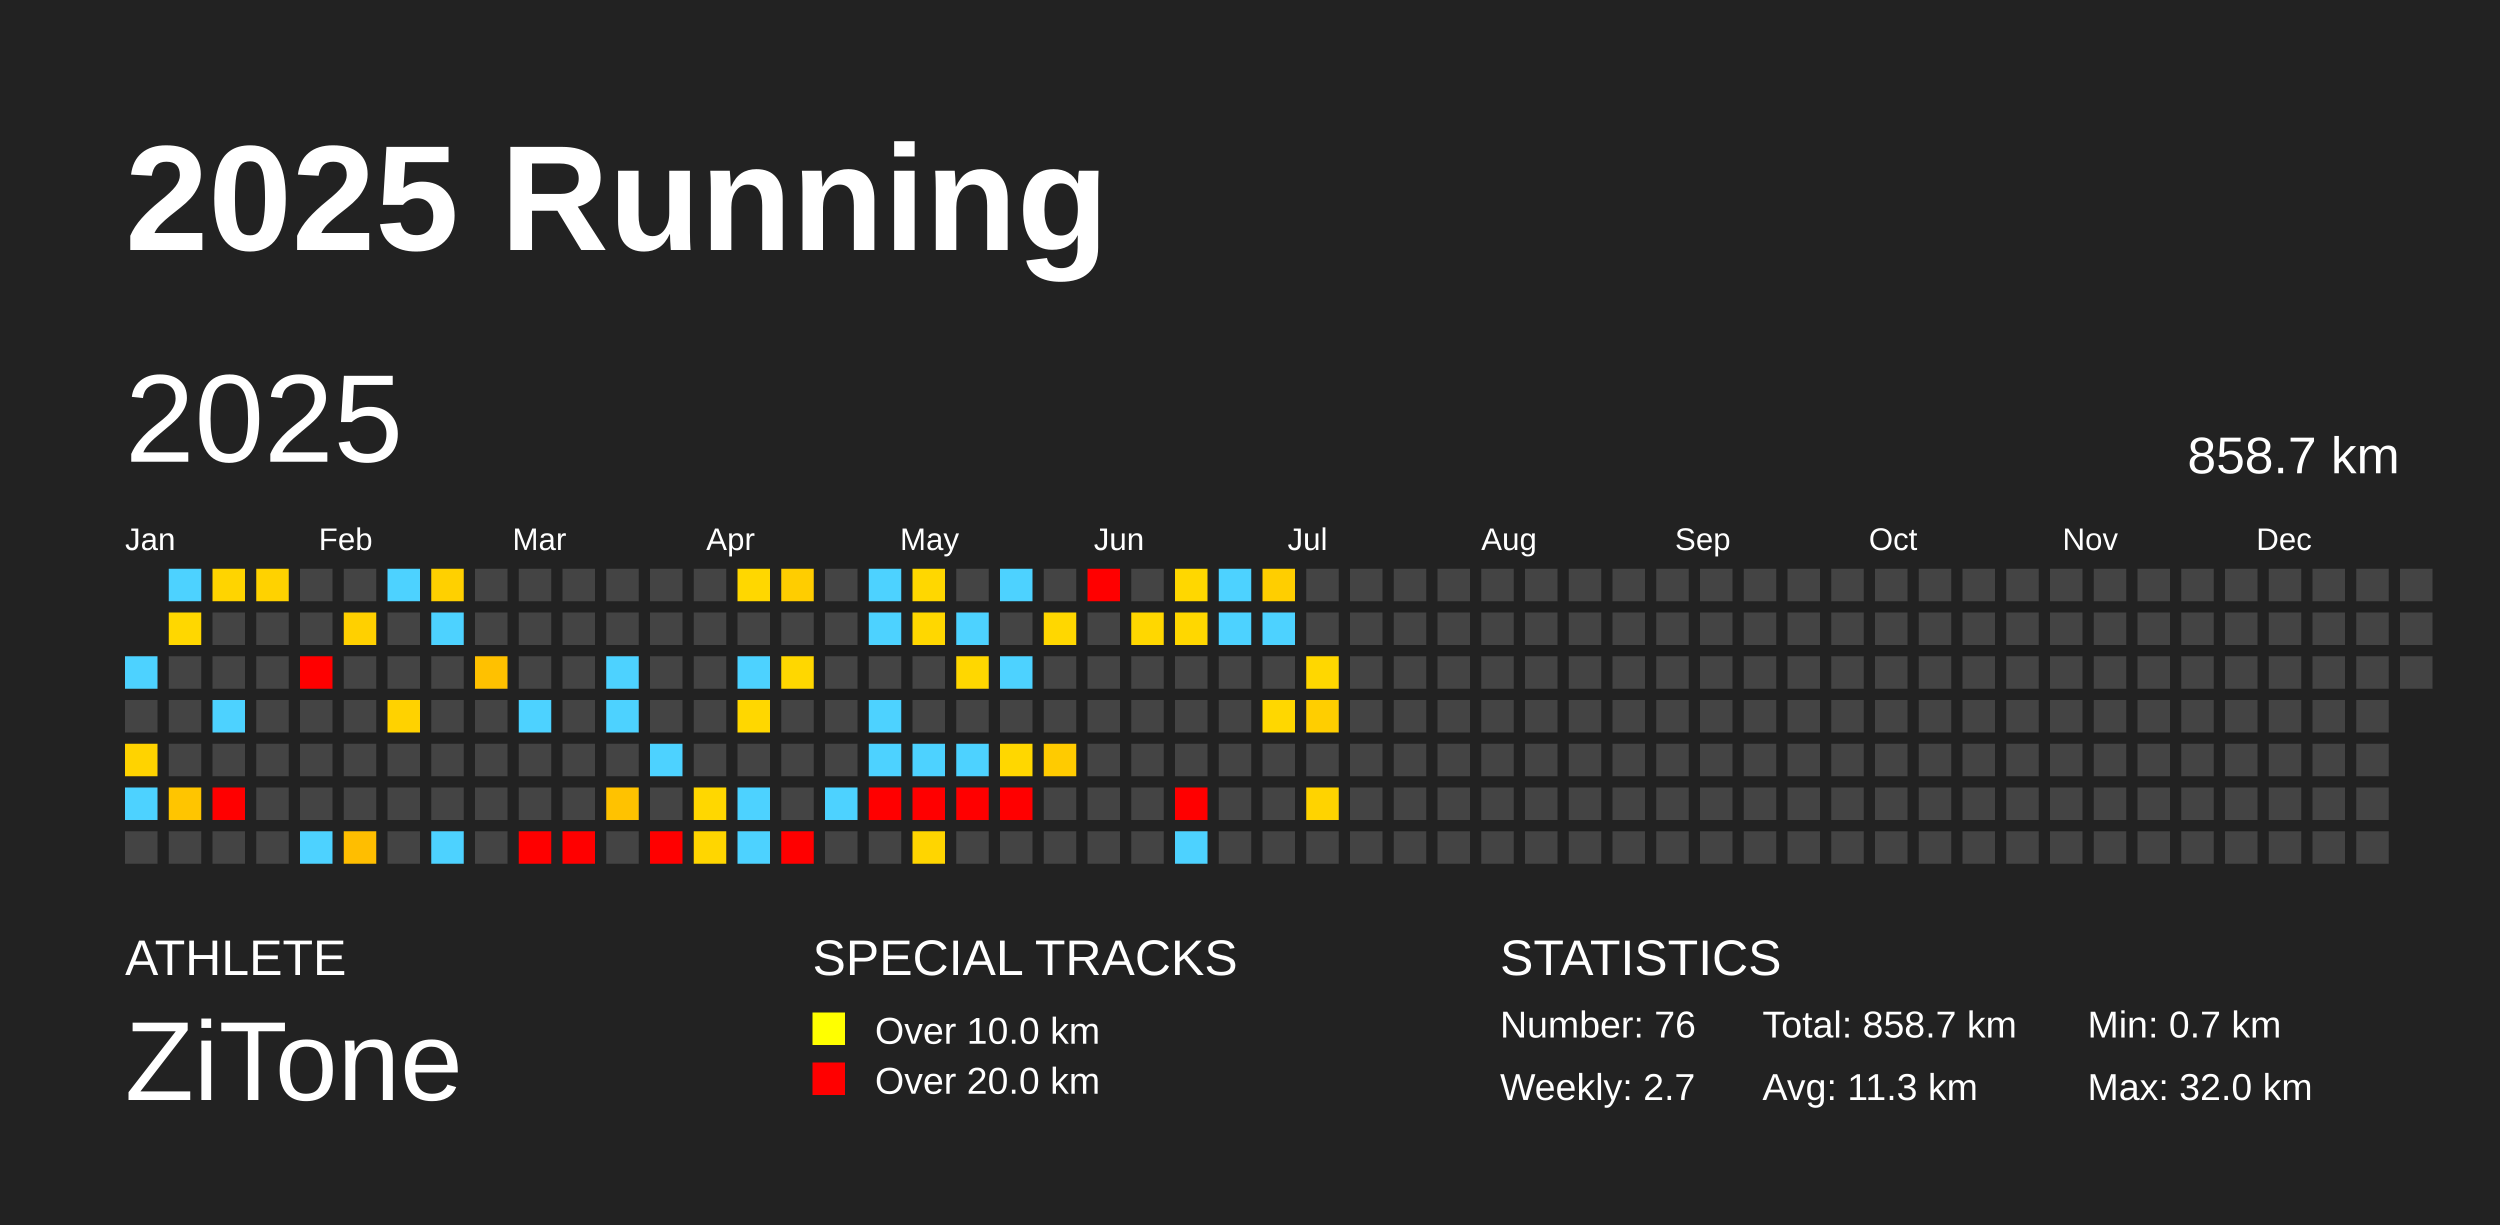
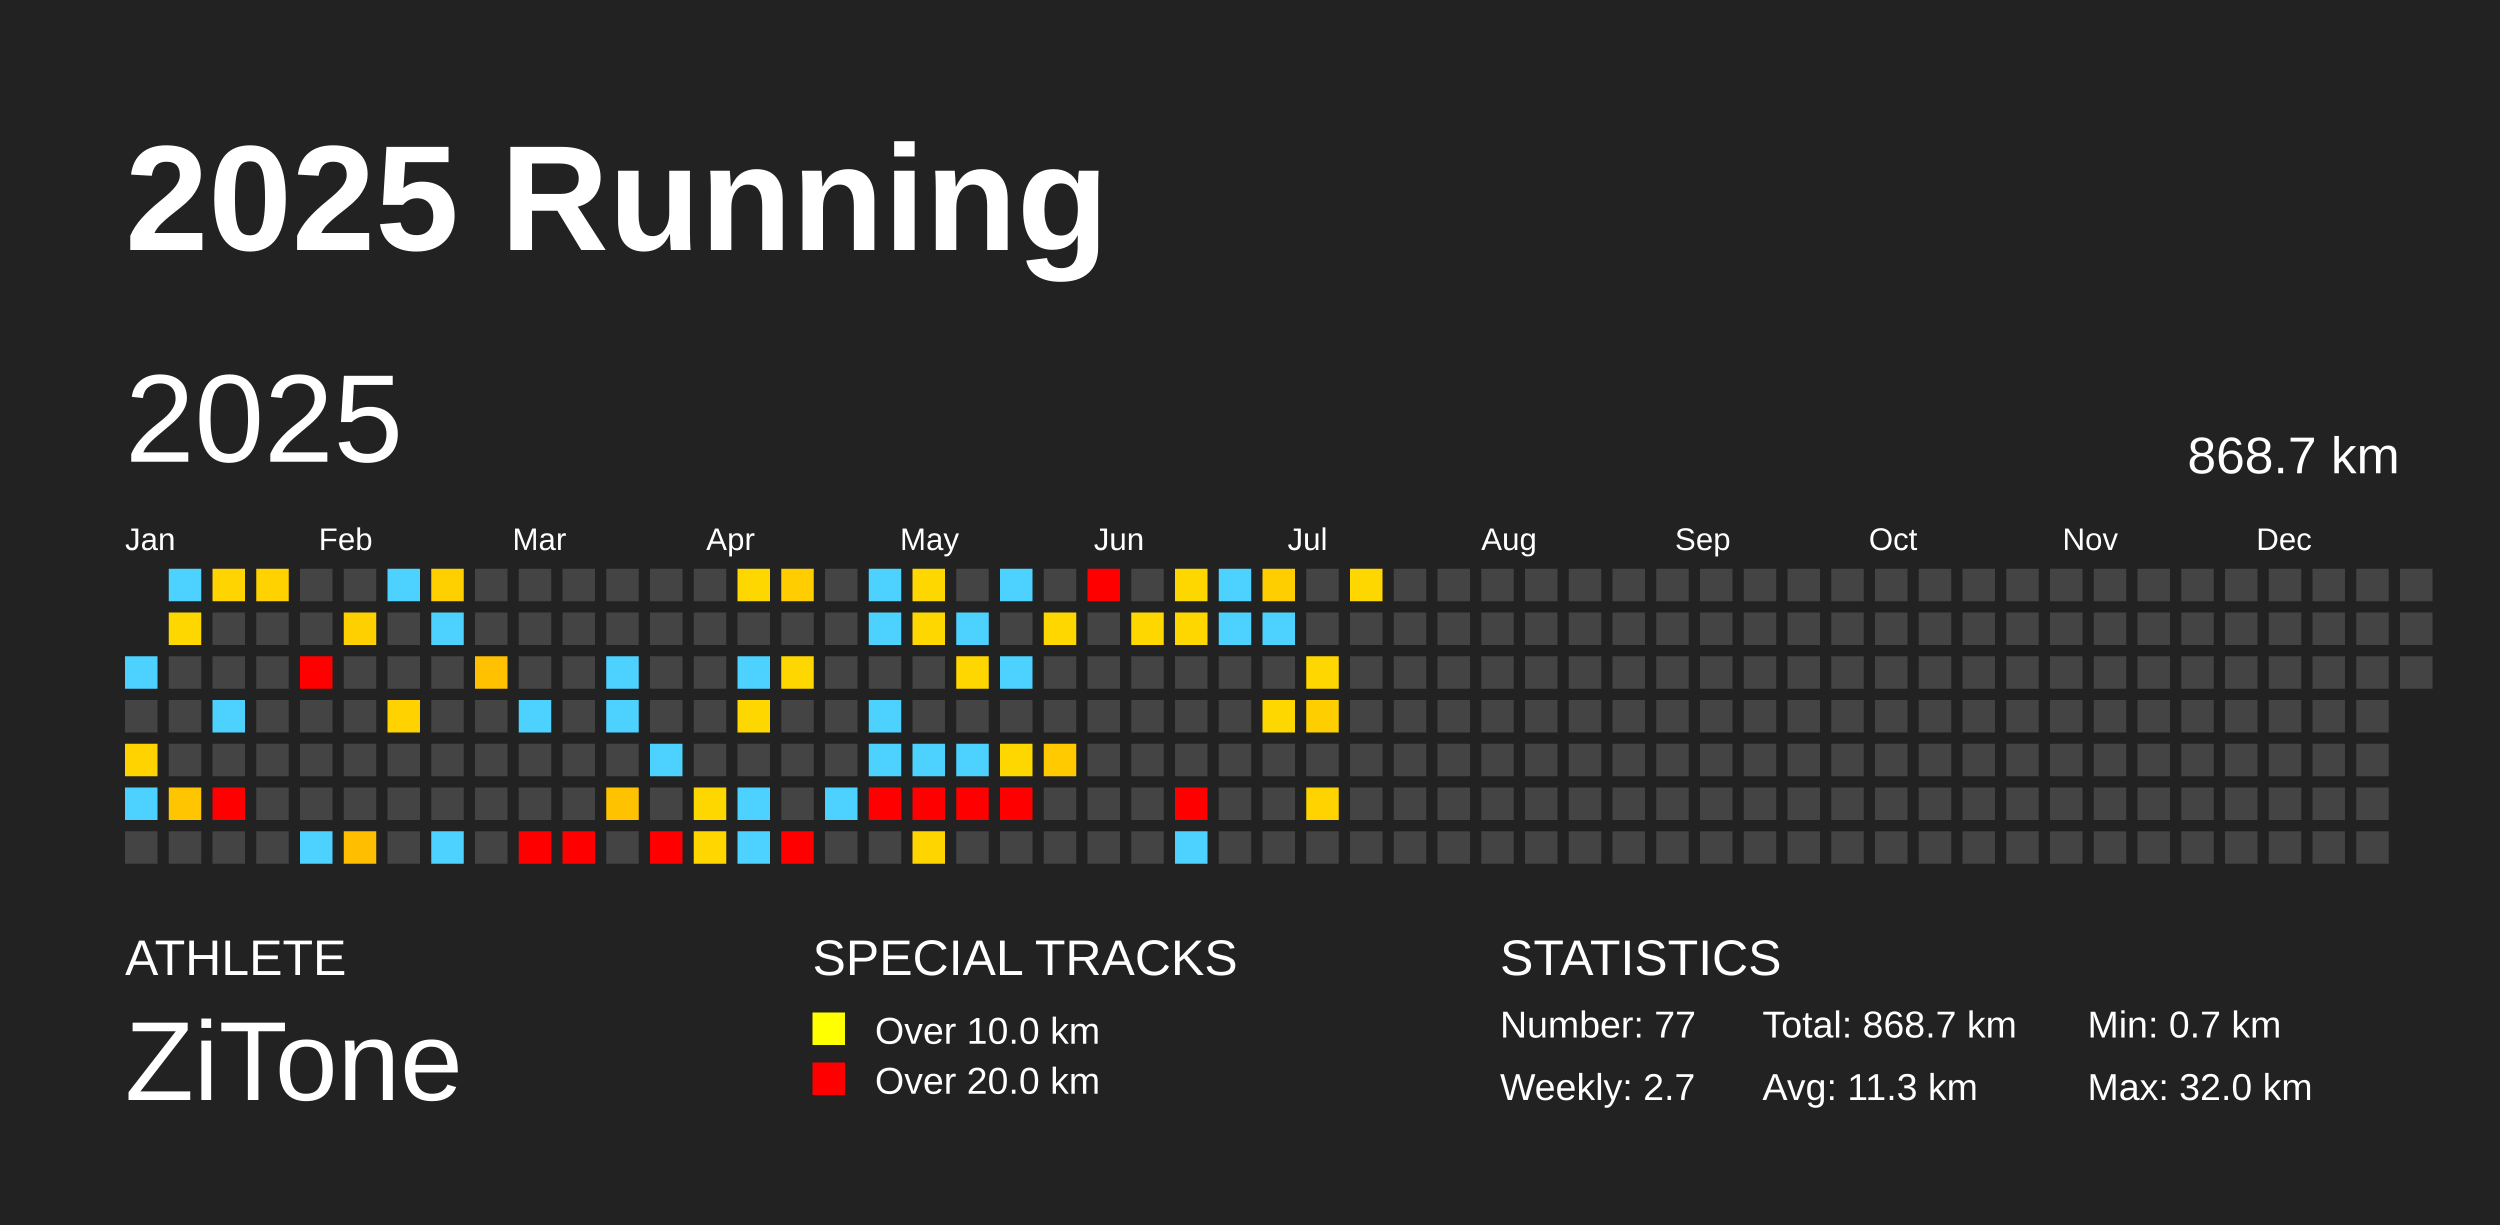
<svg xmlns="http://www.w3.org/2000/svg" baseProfile="full" height="98mm" version="1.1" viewBox="0,0,200,98" width="200mm">
  <defs />
  <rect fill="#222222" height="98" width="200" x="0" y="0" />
  <text fill="#FFFFFF" style="font-size:12px; font-family:Arial; font-weight:bold;" x="10" y="20">2025 Running</text>
  <text fill="#FFFFFF" style="font-size:4px; font-family:Arial" x="10" y="78">ATHLETE</text>
  <text fill="#FFFFFF" style="font-size:9px; font-family:Arial" x="10" y="88">ZiTone</text>
  <text fill="#FFFFFF" style="font-size:4px; font-family:Arial" x="65" y="78">SPECIAL TRACKS</text>
  <rect fill="yellow" height="2.6" width="2.6" x="65" y="81" />
  <text fill="#FFFFFF" style="font-size:3px; font-family:Arial" x="70" y="83.5">Over 10.0 km</text>
  <rect fill="red" height="2.6" width="2.6" x="65" y="85" />
  <text fill="#FFFFFF" style="font-size:3px; font-family:Arial" x="70" y="87.5">Over 20.0 km</text>
  <text fill="#FFFFFF" style="font-size:4px; font-family:Arial" x="120" y="78">STATISTICS</text>
-   <text fill="#FFFFFF" style="font-size:3px; font-family:Arial" x="120" y="83">Number: 76</text>
+   <text fill="#FFFFFF" style="font-size:3px; font-family:Arial" x="120" y="83">Number: 77</text>
  <text fill="#FFFFFF" style="font-size:3px; font-family:Arial" x="120" y="88">Weekly: 2.7</text>
-   <text fill="#FFFFFF" style="font-size:3px; font-family:Arial" x="141" y="83">Total: 858.7 km</text>
+   <text fill="#FFFFFF" style="font-size:3px; font-family:Arial" x="141" y="83">Total: 868.7 km</text>
  <text fill="#FFFFFF" style="font-size:3px; font-family:Arial" x="141" y="88">Avg: 11.3 km</text>
  <text fill="#FFFFFF" style="font-size:3px; font-family:Arial" x="167" y="83">Min: 0.7 km</text>
  <text fill="#FFFFFF" style="font-size:3px; font-family:Arial" x="167" y="88">Max: 32.0 km</text>
  <text dominant-baseline="hanging" fill="#FFFFFF" style="font-size:10.0px; font-family:Arial;" x="10" y="30">2025</text>
-   <text dominant-baseline="hanging" fill="#FFFFFF" style="font-size:4.125px; font-family:Arial;" x="175" y="35">858.7 km</text>
+   <text dominant-baseline="hanging" fill="#FFFFFF" style="font-size:4.125px; font-family:Arial;" x="175" y="35">868.7 km</text>
  <text fill="#FFFFFF" style="font-size:2.5px; font-family:Arial" x="10.0" y="44">Jan</text>
  <text fill="#FFFFFF" style="font-size:2.5px; font-family:Arial" x="25.5" y="44">Feb</text>
  <text fill="#FFFFFF" style="font-size:2.5px; font-family:Arial" x="41.0" y="44">Mar</text>
  <text fill="#FFFFFF" style="font-size:2.5px; font-family:Arial" x="56.5" y="44">Apr</text>
  <text fill="#FFFFFF" style="font-size:2.5px; font-family:Arial" x="72.0" y="44">May</text>
  <text fill="#FFFFFF" style="font-size:2.5px; font-family:Arial" x="87.5" y="44">Jun</text>
  <text fill="#FFFFFF" style="font-size:2.5px; font-family:Arial" x="103.0" y="44">Jul</text>
  <text fill="#FFFFFF" style="font-size:2.5px; font-family:Arial" x="118.5" y="44">Aug</text>
  <text fill="#FFFFFF" style="font-size:2.5px; font-family:Arial" x="134.0" y="44">Sep</text>
  <text fill="#FFFFFF" style="font-size:2.5px; font-family:Arial" x="149.5" y="44">Oct</text>
  <text fill="#FFFFFF" style="font-size:2.5px; font-family:Arial" x="165.0" y="44">Nov</text>
  <text fill="#FFFFFF" style="font-size:2.5px; font-family:Arial" x="180.5" y="44">Dec</text>
  <rect fill="#4dd2ff" height="2.6" width="2.6" x="10.0" y="52.5" />
  <rect fill="#444444" height="2.6" width="2.6" x="10.0" y="56.0" />
  <rect fill="#ffd300" height="2.6" width="2.6" x="10.0" y="59.5" />
  <rect fill="#4dd2ff" height="2.6" width="2.6" x="10.0" y="63.0" />
  <rect fill="#444444" height="2.6" width="2.6" x="10.0" y="66.5" />
  <rect fill="#4dd2ff" height="2.6" width="2.6" x="13.5" y="45.5" />
  <rect fill="#ffd700" height="2.6" width="2.6" x="13.5" y="49.0" />
  <rect fill="#444444" height="2.6" width="2.6" x="13.5" y="52.5" />
  <rect fill="#444444" height="2.6" width="2.6" x="13.5" y="56.0" />
  <rect fill="#444444" height="2.6" width="2.6" x="13.5" y="59.5" />
  <rect fill="#ffc500" height="2.6" width="2.6" x="13.5" y="63.0" />
  <rect fill="#444444" height="2.6" width="2.6" x="13.5" y="66.5" />
  <rect fill="#ffd400" height="2.6" width="2.6" x="17.0" y="45.5" />
  <rect fill="#444444" height="2.6" width="2.6" x="17.0" y="49.0" />
  <rect fill="#444444" height="2.6" width="2.6" x="17.0" y="52.5" />
  <rect fill="#4dd2ff" height="2.6" width="2.6" x="17.0" y="56.0" />
  <rect fill="#444444" height="2.6" width="2.6" x="17.0" y="59.5" />
  <rect fill="red" height="2.6" width="2.6" x="17.0" y="63.0" />
  <rect fill="#444444" height="2.6" width="2.6" x="17.0" y="66.5" />
  <rect fill="#ffd200" height="2.6" width="2.6" x="20.5" y="45.5" />
  <rect fill="#444444" height="2.6" width="2.6" x="20.5" y="49.0" />
  <rect fill="#444444" height="2.6" width="2.6" x="20.5" y="52.5" />
  <rect fill="#444444" height="2.6" width="2.6" x="20.5" y="56.0" />
  <rect fill="#444444" height="2.6" width="2.6" x="20.5" y="59.5" />
  <rect fill="#444444" height="2.6" width="2.6" x="20.5" y="63.0" />
  <rect fill="#444444" height="2.6" width="2.6" x="20.5" y="66.5" />
  <rect fill="#444444" height="2.6" width="2.6" x="24.0" y="45.5" />
  <rect fill="#444444" height="2.6" width="2.6" x="24.0" y="49.0" />
  <rect fill="red" height="2.6" width="2.6" x="24.0" y="52.5" />
  <rect fill="#444444" height="2.6" width="2.6" x="24.0" y="56.0" />
  <rect fill="#444444" height="2.6" width="2.6" x="24.0" y="59.5" />
  <rect fill="#444444" height="2.6" width="2.6" x="24.0" y="63.0" />
  <rect fill="#4dd2ff" height="2.6" width="2.6" x="24.0" y="66.5" />
  <rect fill="#444444" height="2.6" width="2.6" x="27.5" y="45.5" />
  <rect fill="#ffd000" height="2.6" width="2.6" x="27.5" y="49.0" />
  <rect fill="#444444" height="2.6" width="2.6" x="27.5" y="52.5" />
  <rect fill="#444444" height="2.6" width="2.6" x="27.5" y="56.0" />
  <rect fill="#444444" height="2.6" width="2.6" x="27.5" y="59.5" />
  <rect fill="#444444" height="2.6" width="2.6" x="27.5" y="63.0" />
  <rect fill="#ffbe00" height="2.6" width="2.6" x="27.5" y="66.5" />
  <rect fill="#4dd2ff" height="2.6" width="2.6" x="31.0" y="45.5" />
  <rect fill="#444444" height="2.6" width="2.6" x="31.0" y="49.0" />
  <rect fill="#444444" height="2.6" width="2.6" x="31.0" y="52.5" />
  <rect fill="#ffd200" height="2.6" width="2.6" x="31.0" y="56.0" />
  <rect fill="#444444" height="2.6" width="2.6" x="31.0" y="59.5" />
  <rect fill="#444444" height="2.6" width="2.6" x="31.0" y="63.0" />
  <rect fill="#444444" height="2.6" width="2.6" x="31.0" y="66.5" />
  <rect fill="#ffd000" height="2.6" width="2.6" x="34.5" y="45.5" />
  <rect fill="#4dd2ff" height="2.6" width="2.6" x="34.5" y="49.0" />
  <rect fill="#444444" height="2.6" width="2.6" x="34.5" y="52.5" />
  <rect fill="#444444" height="2.6" width="2.6" x="34.5" y="56.0" />
  <rect fill="#444444" height="2.6" width="2.6" x="34.5" y="59.5" />
  <rect fill="#444444" height="2.6" width="2.6" x="34.5" y="63.0" />
  <rect fill="#4dd2ff" height="2.6" width="2.6" x="34.5" y="66.5" />
  <rect fill="#444444" height="2.6" width="2.6" x="38.0" y="45.5" />
  <rect fill="#444444" height="2.6" width="2.6" x="38.0" y="49.0" />
  <rect fill="#ffc100" height="2.6" width="2.6" x="38.0" y="52.5" />
  <rect fill="#444444" height="2.6" width="2.6" x="38.0" y="56.0" />
  <rect fill="#444444" height="2.6" width="2.6" x="38.0" y="59.5" />
  <rect fill="#444444" height="2.6" width="2.6" x="38.0" y="63.0" />
  <rect fill="#444444" height="2.6" width="2.6" x="38.0" y="66.5" />
  <rect fill="#444444" height="2.6" width="2.6" x="41.5" y="45.5" />
  <rect fill="#444444" height="2.6" width="2.6" x="41.5" y="49.0" />
  <rect fill="#444444" height="2.6" width="2.6" x="41.5" y="52.5" />
  <rect fill="#4dd2ff" height="2.6" width="2.6" x="41.5" y="56.0" />
  <rect fill="#444444" height="2.6" width="2.6" x="41.5" y="59.5" />
  <rect fill="#444444" height="2.6" width="2.6" x="41.5" y="63.0" />
  <rect fill="red" height="2.6" width="2.6" x="41.5" y="66.5" />
  <rect fill="#444444" height="2.6" width="2.6" x="45.0" y="45.5" />
  <rect fill="#444444" height="2.6" width="2.6" x="45.0" y="49.0" />
  <rect fill="#444444" height="2.6" width="2.6" x="45.0" y="52.5" />
  <rect fill="#444444" height="2.6" width="2.6" x="45.0" y="56.0" />
  <rect fill="#444444" height="2.6" width="2.6" x="45.0" y="59.5" />
  <rect fill="#444444" height="2.6" width="2.6" x="45.0" y="63.0" />
  <rect fill="red" height="2.6" width="2.6" x="45.0" y="66.5" />
  <rect fill="#444444" height="2.6" width="2.6" x="48.5" y="45.5" />
  <rect fill="#444444" height="2.6" width="2.6" x="48.5" y="49.0" />
  <rect fill="#4dd2ff" height="2.6" width="2.6" x="48.5" y="52.5" />
  <rect fill="#4dd2ff" height="2.6" width="2.6" x="48.5" y="56.0" />
  <rect fill="#444444" height="2.6" width="2.6" x="48.5" y="59.5" />
  <rect fill="#ffc200" height="2.6" width="2.6" x="48.5" y="63.0" />
  <rect fill="#444444" height="2.6" width="2.6" x="48.5" y="66.5" />
  <rect fill="#444444" height="2.6" width="2.6" x="52.0" y="45.5" />
  <rect fill="#444444" height="2.6" width="2.6" x="52.0" y="49.0" />
  <rect fill="#444444" height="2.6" width="2.6" x="52.0" y="52.5" />
  <rect fill="#444444" height="2.6" width="2.6" x="52.0" y="56.0" />
  <rect fill="#4dd2ff" height="2.6" width="2.6" x="52.0" y="59.5" />
  <rect fill="#444444" height="2.6" width="2.6" x="52.0" y="63.0" />
  <rect fill="red" height="2.6" width="2.6" x="52.0" y="66.5" />
  <rect fill="#444444" height="2.6" width="2.6" x="55.5" y="45.5" />
  <rect fill="#444444" height="2.6" width="2.6" x="55.5" y="49.0" />
  <rect fill="#444444" height="2.6" width="2.6" x="55.5" y="52.5" />
  <rect fill="#444444" height="2.6" width="2.6" x="55.5" y="56.0" />
  <rect fill="#444444" height="2.6" width="2.6" x="55.5" y="59.5" />
  <rect fill="#ffd700" height="2.6" width="2.6" x="55.5" y="63.0" />
  <rect fill="#ffd600" height="2.6" width="2.6" x="55.5" y="66.5" />
  <rect fill="#ffd700" height="2.6" width="2.6" x="59.0" y="45.5" />
  <rect fill="#444444" height="2.6" width="2.6" x="59.0" y="49.0" />
  <rect fill="#4dd2ff" height="2.6" width="2.6" x="59.0" y="52.5" />
  <rect fill="#ffd700" height="2.6" width="2.6" x="59.0" y="56.0" />
  <rect fill="#444444" height="2.6" width="2.6" x="59.0" y="59.5" />
  <rect fill="#4dd2ff" height="2.6" width="2.6" x="59.0" y="63.0" />
  <rect fill="#4dd2ff" height="2.6" width="2.6" x="59.0" y="66.5" />
  <rect fill="#ffcd00" height="2.6" width="2.6" x="62.5" y="45.5" />
  <rect fill="#444444" height="2.6" width="2.6" x="62.5" y="49.0" />
  <rect fill="#ffd700" height="2.6" width="2.6" x="62.5" y="52.5" />
  <rect fill="#444444" height="2.6" width="2.6" x="62.5" y="56.0" />
  <rect fill="#444444" height="2.6" width="2.6" x="62.5" y="59.5" />
  <rect fill="#444444" height="2.6" width="2.6" x="62.5" y="63.0" />
  <rect fill="red" height="2.6" width="2.6" x="62.5" y="66.5" />
  <rect fill="#444444" height="2.6" width="2.6" x="66.0" y="45.5" />
  <rect fill="#444444" height="2.6" width="2.6" x="66.0" y="49.0" />
  <rect fill="#444444" height="2.6" width="2.6" x="66.0" y="52.5" />
  <rect fill="#444444" height="2.6" width="2.6" x="66.0" y="56.0" />
  <rect fill="#444444" height="2.6" width="2.6" x="66.0" y="59.5" />
  <rect fill="#4dd2ff" height="2.6" width="2.6" x="66.0" y="63.0" />
  <rect fill="#444444" height="2.6" width="2.6" x="66.0" y="66.5" />
  <rect fill="#4dd2ff" height="2.6" width="2.6" x="69.5" y="45.5" />
  <rect fill="#4dd2ff" height="2.6" width="2.6" x="69.5" y="49.0" />
  <rect fill="#444444" height="2.6" width="2.6" x="69.5" y="52.5" />
  <rect fill="#4dd2ff" height="2.6" width="2.6" x="69.5" y="56.0" />
  <rect fill="#4dd2ff" height="2.6" width="2.6" x="69.5" y="59.5" />
  <rect fill="red" height="2.6" width="2.6" x="69.5" y="63.0" />
  <rect fill="#444444" height="2.6" width="2.6" x="69.5" y="66.5" />
  <rect fill="#ffd700" height="2.6" width="2.6" x="73.0" y="45.5" />
  <rect fill="#ffd700" height="2.6" width="2.6" x="73.0" y="49.0" />
  <rect fill="#444444" height="2.6" width="2.6" x="73.0" y="52.5" />
  <rect fill="#444444" height="2.6" width="2.6" x="73.0" y="56.0" />
  <rect fill="#4dd2ff" height="2.6" width="2.6" x="73.0" y="59.5" />
  <rect fill="red" height="2.6" width="2.6" x="73.0" y="63.0" />
  <rect fill="#ffd500" height="2.6" width="2.6" x="73.0" y="66.5" />
  <rect fill="#444444" height="2.6" width="2.6" x="76.5" y="45.5" />
  <rect fill="#4dd2ff" height="2.6" width="2.6" x="76.5" y="49.0" />
  <rect fill="#ffd700" height="2.6" width="2.6" x="76.5" y="52.5" />
  <rect fill="#444444" height="2.6" width="2.6" x="76.5" y="56.0" />
  <rect fill="#4dd2ff" height="2.6" width="2.6" x="76.5" y="59.5" />
  <rect fill="red" height="2.6" width="2.6" x="76.5" y="63.0" />
  <rect fill="#444444" height="2.6" width="2.6" x="76.5" y="66.5" />
  <rect fill="#4dd2ff" height="2.6" width="2.6" x="80.0" y="45.5" />
  <rect fill="#444444" height="2.6" width="2.6" x="80.0" y="49.0" />
  <rect fill="#4dd2ff" height="2.6" width="2.6" x="80.0" y="52.5" />
  <rect fill="#444444" height="2.6" width="2.6" x="80.0" y="56.0" />
  <rect fill="#ffd700" height="2.6" width="2.6" x="80.0" y="59.5" />
  <rect fill="red" height="2.6" width="2.6" x="80.0" y="63.0" />
  <rect fill="#444444" height="2.6" width="2.6" x="80.0" y="66.5" />
  <rect fill="#444444" height="2.6" width="2.6" x="83.5" y="45.5" />
  <rect fill="#ffd700" height="2.6" width="2.6" x="83.5" y="49.0" />
  <rect fill="#444444" height="2.6" width="2.6" x="83.5" y="52.5" />
  <rect fill="#444444" height="2.6" width="2.6" x="83.5" y="56.0" />
  <rect fill="#ffcb00" height="2.6" width="2.6" x="83.5" y="59.5" />
  <rect fill="#444444" height="2.6" width="2.6" x="83.5" y="63.0" />
  <rect fill="#444444" height="2.6" width="2.6" x="83.5" y="66.5" />
  <rect fill="red" height="2.6" width="2.6" x="87.0" y="45.5" />
  <rect fill="#444444" height="2.6" width="2.6" x="87.0" y="49.0" />
  <rect fill="#444444" height="2.6" width="2.6" x="87.0" y="52.5" />
  <rect fill="#444444" height="2.6" width="2.6" x="87.0" y="56.0" />
  <rect fill="#444444" height="2.6" width="2.6" x="87.0" y="59.5" />
  <rect fill="#444444" height="2.6" width="2.6" x="87.0" y="63.0" />
  <rect fill="#444444" height="2.6" width="2.6" x="87.0" y="66.5" />
  <rect fill="#444444" height="2.6" width="2.6" x="90.5" y="45.5" />
  <rect fill="#ffd700" height="2.6" width="2.6" x="90.5" y="49.0" />
  <rect fill="#444444" height="2.6" width="2.6" x="90.5" y="52.5" />
  <rect fill="#444444" height="2.6" width="2.6" x="90.5" y="56.0" />
  <rect fill="#444444" height="2.6" width="2.6" x="90.5" y="59.5" />
  <rect fill="#444444" height="2.6" width="2.6" x="90.5" y="63.0" />
  <rect fill="#444444" height="2.6" width="2.6" x="90.5" y="66.5" />
  <rect fill="#ffd700" height="2.6" width="2.6" x="94.0" y="45.5" />
  <rect fill="#ffd700" height="2.6" width="2.6" x="94.0" y="49.0" />
  <rect fill="#444444" height="2.6" width="2.6" x="94.0" y="52.5" />
  <rect fill="#444444" height="2.6" width="2.6" x="94.0" y="56.0" />
  <rect fill="#444444" height="2.6" width="2.6" x="94.0" y="59.5" />
  <rect fill="red" height="2.6" width="2.6" x="94.0" y="63.0" />
  <rect fill="#4dd2ff" height="2.6" width="2.6" x="94.0" y="66.5" />
  <rect fill="#4dd2ff" height="2.6" width="2.6" x="97.5" y="45.5" />
  <rect fill="#4dd2ff" height="2.6" width="2.6" x="97.5" y="49.0" />
  <rect fill="#444444" height="2.6" width="2.6" x="97.5" y="52.5" />
  <rect fill="#444444" height="2.6" width="2.6" x="97.5" y="56.0" />
  <rect fill="#444444" height="2.6" width="2.6" x="97.5" y="59.5" />
  <rect fill="#444444" height="2.6" width="2.6" x="97.5" y="63.0" />
  <rect fill="#444444" height="2.6" width="2.6" x="97.5" y="66.5" />
  <rect fill="#ffce00" height="2.6" width="2.6" x="101.0" y="45.5" />
  <rect fill="#4dd2ff" height="2.6" width="2.6" x="101.0" y="49.0" />
  <rect fill="#444444" height="2.6" width="2.6" x="101.0" y="52.5" />
  <rect fill="#ffd700" height="2.6" width="2.6" x="101.0" y="56.0" />
  <rect fill="#444444" height="2.6" width="2.6" x="101.0" y="59.5" />
  <rect fill="#444444" height="2.6" width="2.6" x="101.0" y="63.0" />
  <rect fill="#444444" height="2.6" width="2.6" x="101.0" y="66.5" />
  <rect fill="#444444" height="2.6" width="2.6" x="104.5" y="45.5" />
  <rect fill="#444444" height="2.6" width="2.6" x="104.5" y="49.0" />
  <rect fill="#ffd700" height="2.6" width="2.6" x="104.5" y="52.5" />
  <rect fill="#ffce00" height="2.6" width="2.6" x="104.5" y="56.0" />
  <rect fill="#444444" height="2.6" width="2.6" x="104.5" y="59.5" />
  <rect fill="#ffd300" height="2.6" width="2.6" x="104.5" y="63.0" />
  <rect fill="#444444" height="2.6" width="2.6" x="104.5" y="66.5" />
-   <rect fill="#444444" height="2.6" width="2.6" x="108.0" y="45.5" />
+   <rect fill="#ffd700" height="2.6" width="2.6" x="108.0" y="45.5" />
  <rect fill="#444444" height="2.6" width="2.6" x="108.0" y="49.0" />
  <rect fill="#444444" height="2.6" width="2.6" x="108.0" y="52.5" />
  <rect fill="#444444" height="2.6" width="2.6" x="108.0" y="56.0" />
  <rect fill="#444444" height="2.6" width="2.6" x="108.0" y="59.5" />
  <rect fill="#444444" height="2.6" width="2.6" x="108.0" y="63.0" />
  <rect fill="#444444" height="2.6" width="2.6" x="108.0" y="66.5" />
  <rect fill="#444444" height="2.6" width="2.6" x="111.5" y="45.5" />
  <rect fill="#444444" height="2.6" width="2.6" x="111.5" y="49.0" />
  <rect fill="#444444" height="2.6" width="2.6" x="111.5" y="52.5" />
  <rect fill="#444444" height="2.6" width="2.6" x="111.5" y="56.0" />
  <rect fill="#444444" height="2.6" width="2.6" x="111.5" y="59.5" />
  <rect fill="#444444" height="2.6" width="2.6" x="111.5" y="63.0" />
  <rect fill="#444444" height="2.6" width="2.6" x="111.5" y="66.5" />
  <rect fill="#444444" height="2.6" width="2.6" x="115.0" y="45.5" />
  <rect fill="#444444" height="2.6" width="2.6" x="115.0" y="49.0" />
  <rect fill="#444444" height="2.6" width="2.6" x="115.0" y="52.5" />
  <rect fill="#444444" height="2.6" width="2.6" x="115.0" y="56.0" />
  <rect fill="#444444" height="2.6" width="2.6" x="115.0" y="59.5" />
  <rect fill="#444444" height="2.6" width="2.6" x="115.0" y="63.0" />
  <rect fill="#444444" height="2.6" width="2.6" x="115.0" y="66.5" />
  <rect fill="#444444" height="2.6" width="2.6" x="118.5" y="45.5" />
  <rect fill="#444444" height="2.6" width="2.6" x="118.5" y="49.0" />
  <rect fill="#444444" height="2.6" width="2.6" x="118.5" y="52.5" />
  <rect fill="#444444" height="2.6" width="2.6" x="118.5" y="56.0" />
  <rect fill="#444444" height="2.6" width="2.6" x="118.5" y="59.5" />
  <rect fill="#444444" height="2.6" width="2.6" x="118.5" y="63.0" />
  <rect fill="#444444" height="2.6" width="2.6" x="118.5" y="66.5" />
  <rect fill="#444444" height="2.6" width="2.6" x="122.0" y="45.5" />
  <rect fill="#444444" height="2.6" width="2.6" x="122.0" y="49.0" />
  <rect fill="#444444" height="2.6" width="2.6" x="122.0" y="52.5" />
  <rect fill="#444444" height="2.6" width="2.6" x="122.0" y="56.0" />
  <rect fill="#444444" height="2.6" width="2.6" x="122.0" y="59.5" />
  <rect fill="#444444" height="2.6" width="2.6" x="122.0" y="63.0" />
  <rect fill="#444444" height="2.6" width="2.6" x="122.0" y="66.5" />
  <rect fill="#444444" height="2.6" width="2.6" x="125.5" y="45.5" />
  <rect fill="#444444" height="2.6" width="2.6" x="125.5" y="49.0" />
  <rect fill="#444444" height="2.6" width="2.6" x="125.5" y="52.5" />
  <rect fill="#444444" height="2.6" width="2.6" x="125.5" y="56.0" />
  <rect fill="#444444" height="2.6" width="2.6" x="125.5" y="59.5" />
  <rect fill="#444444" height="2.6" width="2.6" x="125.5" y="63.0" />
  <rect fill="#444444" height="2.6" width="2.6" x="125.5" y="66.5" />
  <rect fill="#444444" height="2.6" width="2.6" x="129.0" y="45.5" />
  <rect fill="#444444" height="2.6" width="2.6" x="129.0" y="49.0" />
  <rect fill="#444444" height="2.6" width="2.6" x="129.0" y="52.5" />
  <rect fill="#444444" height="2.6" width="2.6" x="129.0" y="56.0" />
  <rect fill="#444444" height="2.6" width="2.6" x="129.0" y="59.5" />
  <rect fill="#444444" height="2.6" width="2.6" x="129.0" y="63.0" />
  <rect fill="#444444" height="2.6" width="2.6" x="129.0" y="66.5" />
  <rect fill="#444444" height="2.6" width="2.6" x="132.5" y="45.5" />
  <rect fill="#444444" height="2.6" width="2.6" x="132.5" y="49.0" />
  <rect fill="#444444" height="2.6" width="2.6" x="132.5" y="52.5" />
  <rect fill="#444444" height="2.6" width="2.6" x="132.5" y="56.0" />
  <rect fill="#444444" height="2.6" width="2.6" x="132.5" y="59.5" />
  <rect fill="#444444" height="2.6" width="2.6" x="132.5" y="63.0" />
  <rect fill="#444444" height="2.6" width="2.6" x="132.5" y="66.5" />
  <rect fill="#444444" height="2.6" width="2.6" x="136.0" y="45.5" />
  <rect fill="#444444" height="2.6" width="2.6" x="136.0" y="49.0" />
  <rect fill="#444444" height="2.6" width="2.6" x="136.0" y="52.5" />
  <rect fill="#444444" height="2.6" width="2.6" x="136.0" y="56.0" />
  <rect fill="#444444" height="2.6" width="2.6" x="136.0" y="59.5" />
  <rect fill="#444444" height="2.6" width="2.6" x="136.0" y="63.0" />
  <rect fill="#444444" height="2.6" width="2.6" x="136.0" y="66.5" />
  <rect fill="#444444" height="2.6" width="2.6" x="139.5" y="45.5" />
  <rect fill="#444444" height="2.6" width="2.6" x="139.5" y="49.0" />
  <rect fill="#444444" height="2.6" width="2.6" x="139.5" y="52.5" />
  <rect fill="#444444" height="2.6" width="2.6" x="139.5" y="56.0" />
  <rect fill="#444444" height="2.6" width="2.6" x="139.5" y="59.5" />
  <rect fill="#444444" height="2.6" width="2.6" x="139.5" y="63.0" />
  <rect fill="#444444" height="2.6" width="2.6" x="139.5" y="66.5" />
  <rect fill="#444444" height="2.6" width="2.6" x="143.0" y="45.5" />
  <rect fill="#444444" height="2.6" width="2.6" x="143.0" y="49.0" />
  <rect fill="#444444" height="2.6" width="2.6" x="143.0" y="52.5" />
  <rect fill="#444444" height="2.6" width="2.6" x="143.0" y="56.0" />
  <rect fill="#444444" height="2.6" width="2.6" x="143.0" y="59.5" />
  <rect fill="#444444" height="2.6" width="2.6" x="143.0" y="63.0" />
  <rect fill="#444444" height="2.6" width="2.6" x="143.0" y="66.5" />
  <rect fill="#444444" height="2.6" width="2.6" x="146.5" y="45.5" />
  <rect fill="#444444" height="2.6" width="2.6" x="146.5" y="49.0" />
  <rect fill="#444444" height="2.6" width="2.6" x="146.5" y="52.5" />
  <rect fill="#444444" height="2.6" width="2.6" x="146.5" y="56.0" />
  <rect fill="#444444" height="2.6" width="2.6" x="146.5" y="59.5" />
  <rect fill="#444444" height="2.6" width="2.6" x="146.5" y="63.0" />
  <rect fill="#444444" height="2.6" width="2.6" x="146.5" y="66.5" />
  <rect fill="#444444" height="2.6" width="2.6" x="150.0" y="45.5" />
  <rect fill="#444444" height="2.6" width="2.6" x="150.0" y="49.0" />
  <rect fill="#444444" height="2.6" width="2.6" x="150.0" y="52.5" />
  <rect fill="#444444" height="2.6" width="2.6" x="150.0" y="56.0" />
  <rect fill="#444444" height="2.6" width="2.6" x="150.0" y="59.5" />
  <rect fill="#444444" height="2.6" width="2.6" x="150.0" y="63.0" />
  <rect fill="#444444" height="2.6" width="2.6" x="150.0" y="66.5" />
  <rect fill="#444444" height="2.6" width="2.6" x="153.5" y="45.5" />
  <rect fill="#444444" height="2.6" width="2.6" x="153.5" y="49.0" />
  <rect fill="#444444" height="2.6" width="2.6" x="153.5" y="52.5" />
  <rect fill="#444444" height="2.6" width="2.6" x="153.5" y="56.0" />
  <rect fill="#444444" height="2.6" width="2.6" x="153.5" y="59.5" />
  <rect fill="#444444" height="2.6" width="2.6" x="153.5" y="63.0" />
  <rect fill="#444444" height="2.6" width="2.6" x="153.5" y="66.5" />
  <rect fill="#444444" height="2.6" width="2.6" x="157.0" y="45.5" />
  <rect fill="#444444" height="2.6" width="2.6" x="157.0" y="49.0" />
  <rect fill="#444444" height="2.6" width="2.6" x="157.0" y="52.5" />
  <rect fill="#444444" height="2.6" width="2.6" x="157.0" y="56.0" />
  <rect fill="#444444" height="2.6" width="2.6" x="157.0" y="59.5" />
  <rect fill="#444444" height="2.6" width="2.6" x="157.0" y="63.0" />
  <rect fill="#444444" height="2.6" width="2.6" x="157.0" y="66.5" />
  <rect fill="#444444" height="2.6" width="2.6" x="160.5" y="45.5" />
  <rect fill="#444444" height="2.6" width="2.6" x="160.5" y="49.0" />
  <rect fill="#444444" height="2.6" width="2.6" x="160.5" y="52.5" />
  <rect fill="#444444" height="2.6" width="2.6" x="160.5" y="56.0" />
  <rect fill="#444444" height="2.6" width="2.6" x="160.5" y="59.5" />
  <rect fill="#444444" height="2.6" width="2.6" x="160.5" y="63.0" />
  <rect fill="#444444" height="2.6" width="2.6" x="160.5" y="66.5" />
  <rect fill="#444444" height="2.6" width="2.6" x="164.0" y="45.5" />
  <rect fill="#444444" height="2.6" width="2.6" x="164.0" y="49.0" />
  <rect fill="#444444" height="2.6" width="2.6" x="164.0" y="52.5" />
  <rect fill="#444444" height="2.6" width="2.6" x="164.0" y="56.0" />
  <rect fill="#444444" height="2.6" width="2.6" x="164.0" y="59.5" />
  <rect fill="#444444" height="2.6" width="2.6" x="164.0" y="63.0" />
  <rect fill="#444444" height="2.6" width="2.6" x="164.0" y="66.5" />
  <rect fill="#444444" height="2.6" width="2.6" x="167.5" y="45.5" />
  <rect fill="#444444" height="2.6" width="2.6" x="167.5" y="49.0" />
  <rect fill="#444444" height="2.6" width="2.6" x="167.5" y="52.5" />
  <rect fill="#444444" height="2.6" width="2.6" x="167.5" y="56.0" />
  <rect fill="#444444" height="2.6" width="2.6" x="167.5" y="59.5" />
  <rect fill="#444444" height="2.6" width="2.6" x="167.5" y="63.0" />
  <rect fill="#444444" height="2.6" width="2.6" x="167.5" y="66.5" />
  <rect fill="#444444" height="2.6" width="2.6" x="171.0" y="45.5" />
  <rect fill="#444444" height="2.6" width="2.6" x="171.0" y="49.0" />
  <rect fill="#444444" height="2.6" width="2.6" x="171.0" y="52.5" />
  <rect fill="#444444" height="2.6" width="2.6" x="171.0" y="56.0" />
  <rect fill="#444444" height="2.6" width="2.6" x="171.0" y="59.5" />
  <rect fill="#444444" height="2.6" width="2.6" x="171.0" y="63.0" />
  <rect fill="#444444" height="2.6" width="2.6" x="171.0" y="66.5" />
  <rect fill="#444444" height="2.6" width="2.6" x="174.5" y="45.5" />
  <rect fill="#444444" height="2.6" width="2.6" x="174.5" y="49.0" />
  <rect fill="#444444" height="2.6" width="2.6" x="174.5" y="52.5" />
  <rect fill="#444444" height="2.6" width="2.6" x="174.5" y="56.0" />
  <rect fill="#444444" height="2.6" width="2.6" x="174.5" y="59.5" />
  <rect fill="#444444" height="2.6" width="2.6" x="174.5" y="63.0" />
  <rect fill="#444444" height="2.6" width="2.6" x="174.5" y="66.5" />
  <rect fill="#444444" height="2.6" width="2.6" x="178.0" y="45.5" />
  <rect fill="#444444" height="2.6" width="2.6" x="178.0" y="49.0" />
  <rect fill="#444444" height="2.6" width="2.6" x="178.0" y="52.5" />
  <rect fill="#444444" height="2.6" width="2.6" x="178.0" y="56.0" />
  <rect fill="#444444" height="2.6" width="2.6" x="178.0" y="59.5" />
  <rect fill="#444444" height="2.6" width="2.6" x="178.0" y="63.0" />
  <rect fill="#444444" height="2.6" width="2.6" x="178.0" y="66.5" />
  <rect fill="#444444" height="2.6" width="2.6" x="181.5" y="45.5" />
  <rect fill="#444444" height="2.6" width="2.6" x="181.5" y="49.0" />
  <rect fill="#444444" height="2.6" width="2.6" x="181.5" y="52.5" />
  <rect fill="#444444" height="2.6" width="2.6" x="181.5" y="56.0" />
  <rect fill="#444444" height="2.6" width="2.6" x="181.5" y="59.5" />
  <rect fill="#444444" height="2.6" width="2.6" x="181.5" y="63.0" />
  <rect fill="#444444" height="2.6" width="2.6" x="181.5" y="66.5" />
  <rect fill="#444444" height="2.6" width="2.6" x="185.0" y="45.5" />
  <rect fill="#444444" height="2.6" width="2.6" x="185.0" y="49.0" />
  <rect fill="#444444" height="2.6" width="2.6" x="185.0" y="52.5" />
  <rect fill="#444444" height="2.6" width="2.6" x="185.0" y="56.0" />
  <rect fill="#444444" height="2.6" width="2.6" x="185.0" y="59.5" />
  <rect fill="#444444" height="2.6" width="2.6" x="185.0" y="63.0" />
  <rect fill="#444444" height="2.6" width="2.6" x="185.0" y="66.5" />
  <rect fill="#444444" height="2.6" width="2.6" x="188.5" y="45.5" />
  <rect fill="#444444" height="2.6" width="2.6" x="188.5" y="49.0" />
  <rect fill="#444444" height="2.6" width="2.6" x="188.5" y="52.5" />
  <rect fill="#444444" height="2.6" width="2.6" x="188.5" y="56.0" />
  <rect fill="#444444" height="2.6" width="2.6" x="188.5" y="59.5" />
  <rect fill="#444444" height="2.6" width="2.6" x="188.5" y="63.0" />
  <rect fill="#444444" height="2.6" width="2.6" x="188.5" y="66.5" />
  <rect fill="#444444" height="2.6" width="2.6" x="192.0" y="45.5" />
  <rect fill="#444444" height="2.6" width="2.6" x="192.0" y="49.0" />
  <rect fill="#444444" height="2.6" width="2.6" x="192.0" y="52.5" />
</svg>
